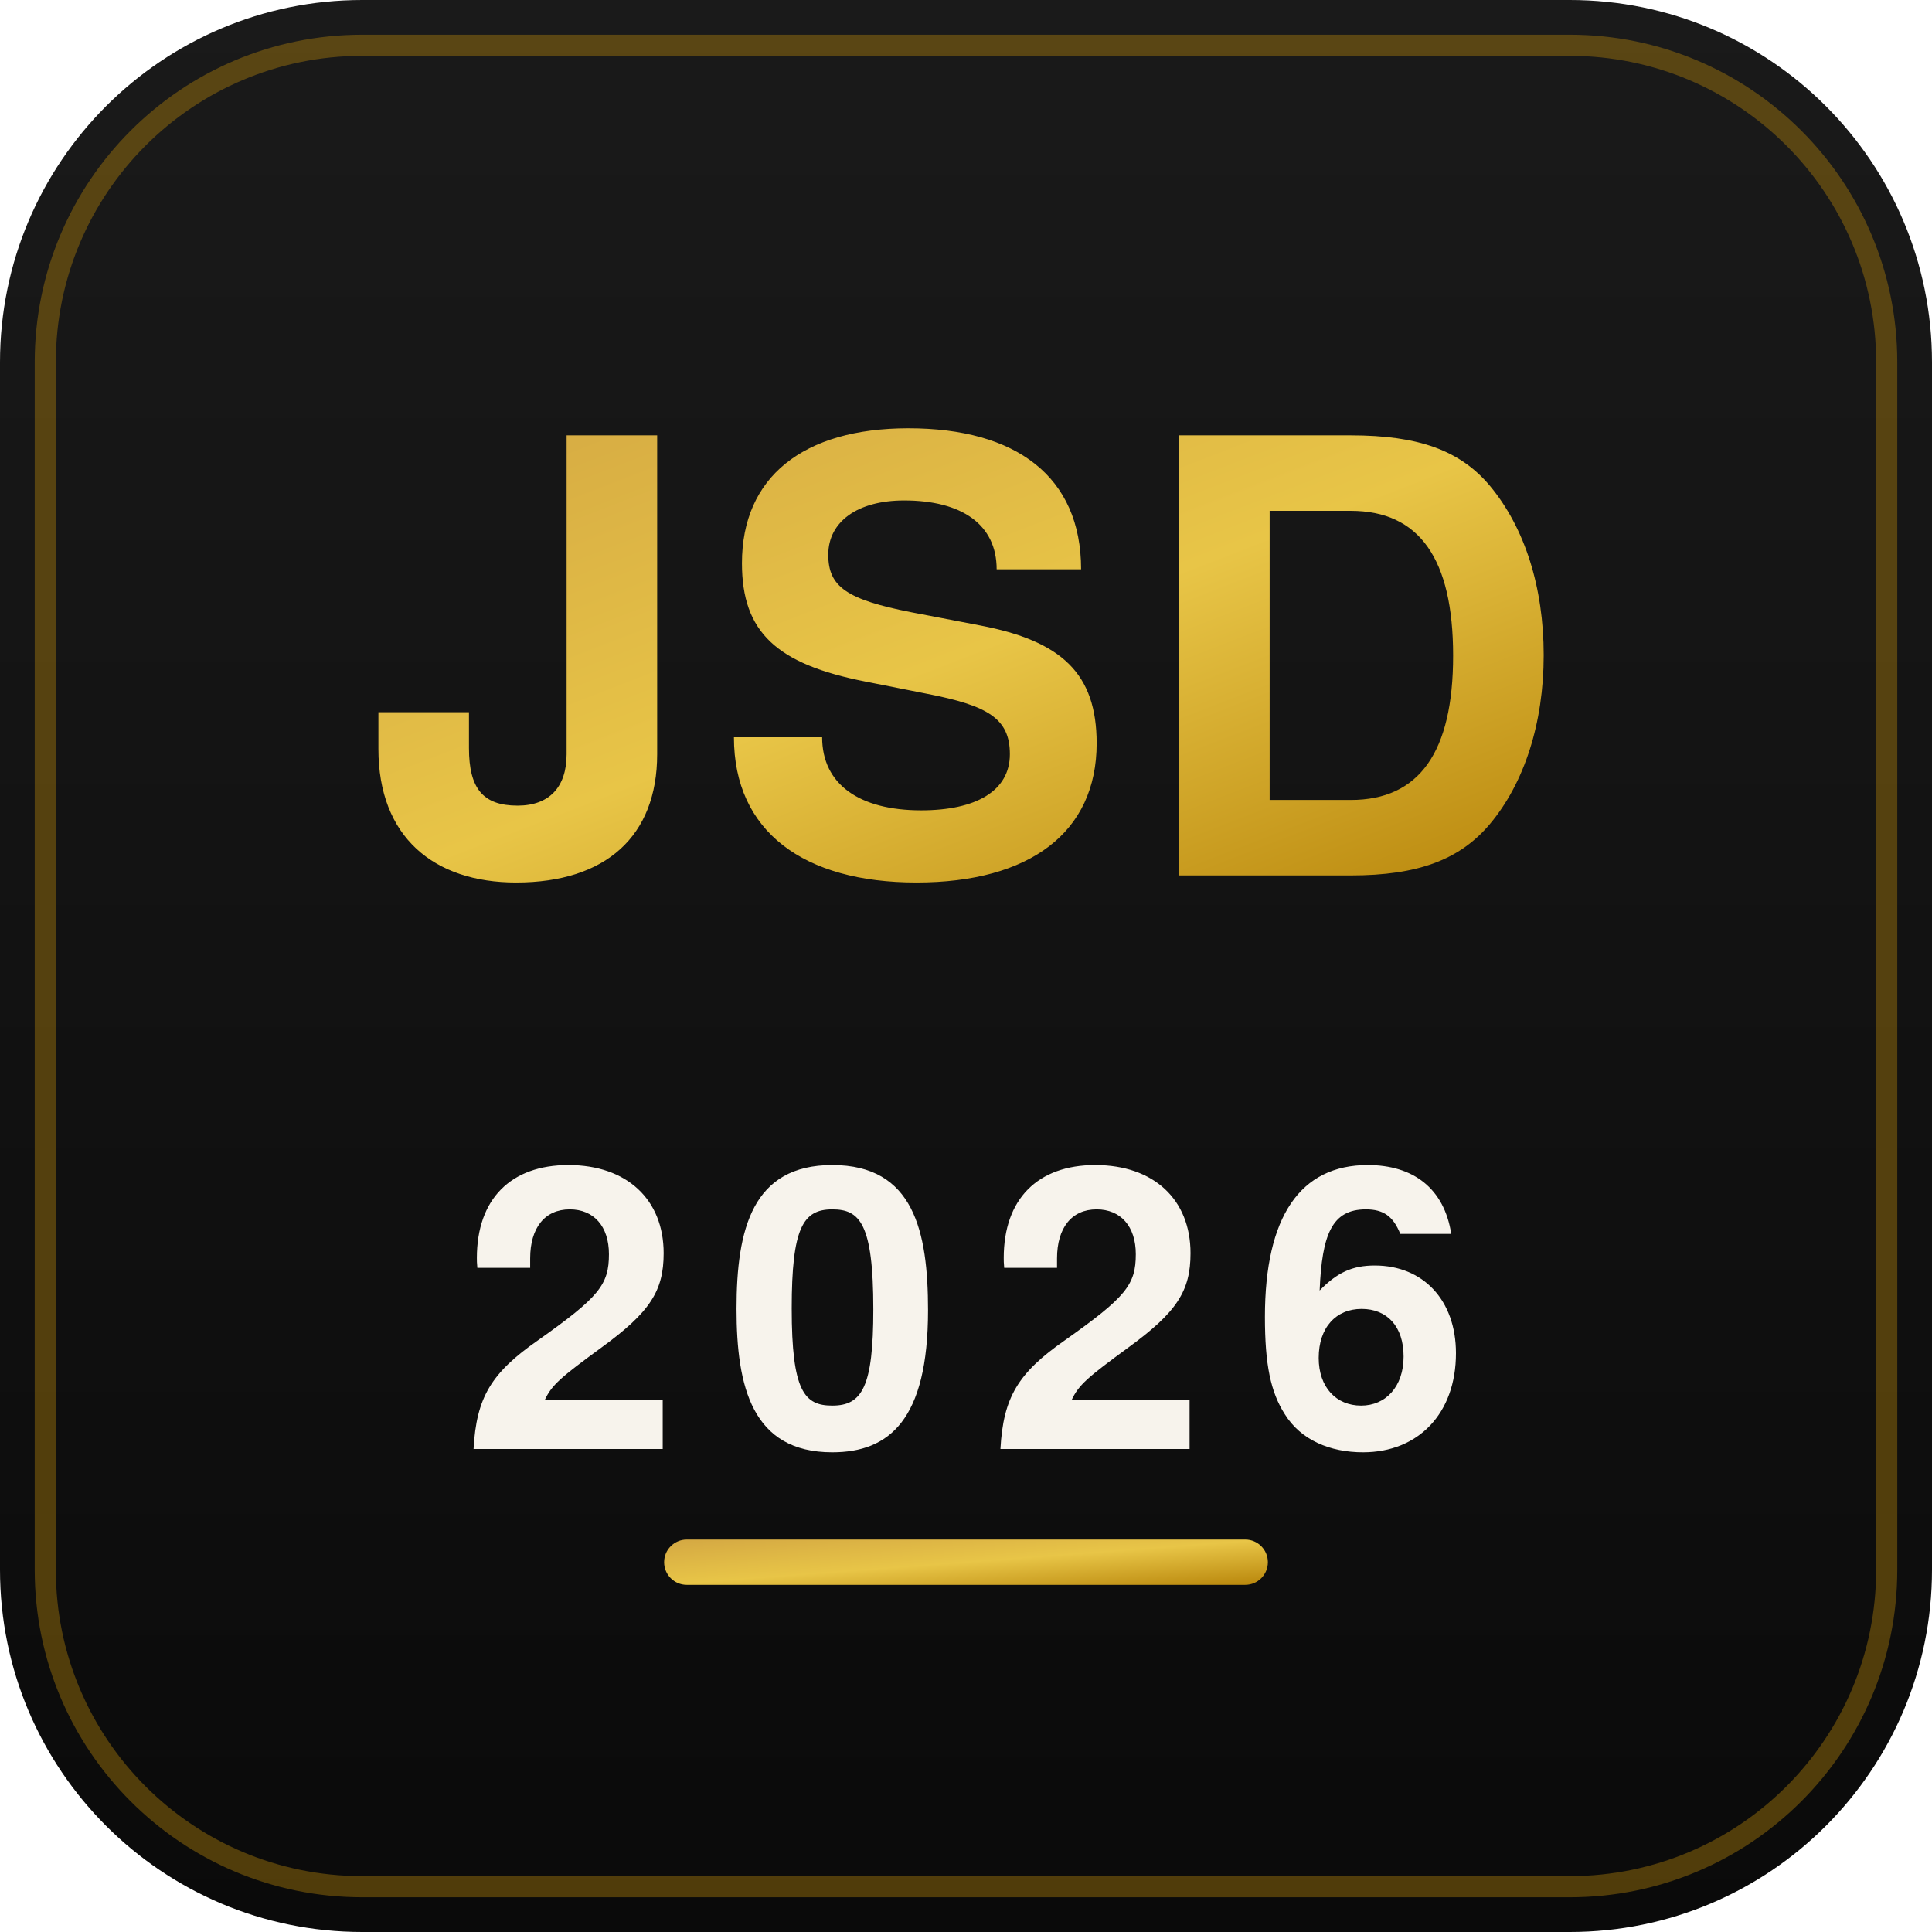
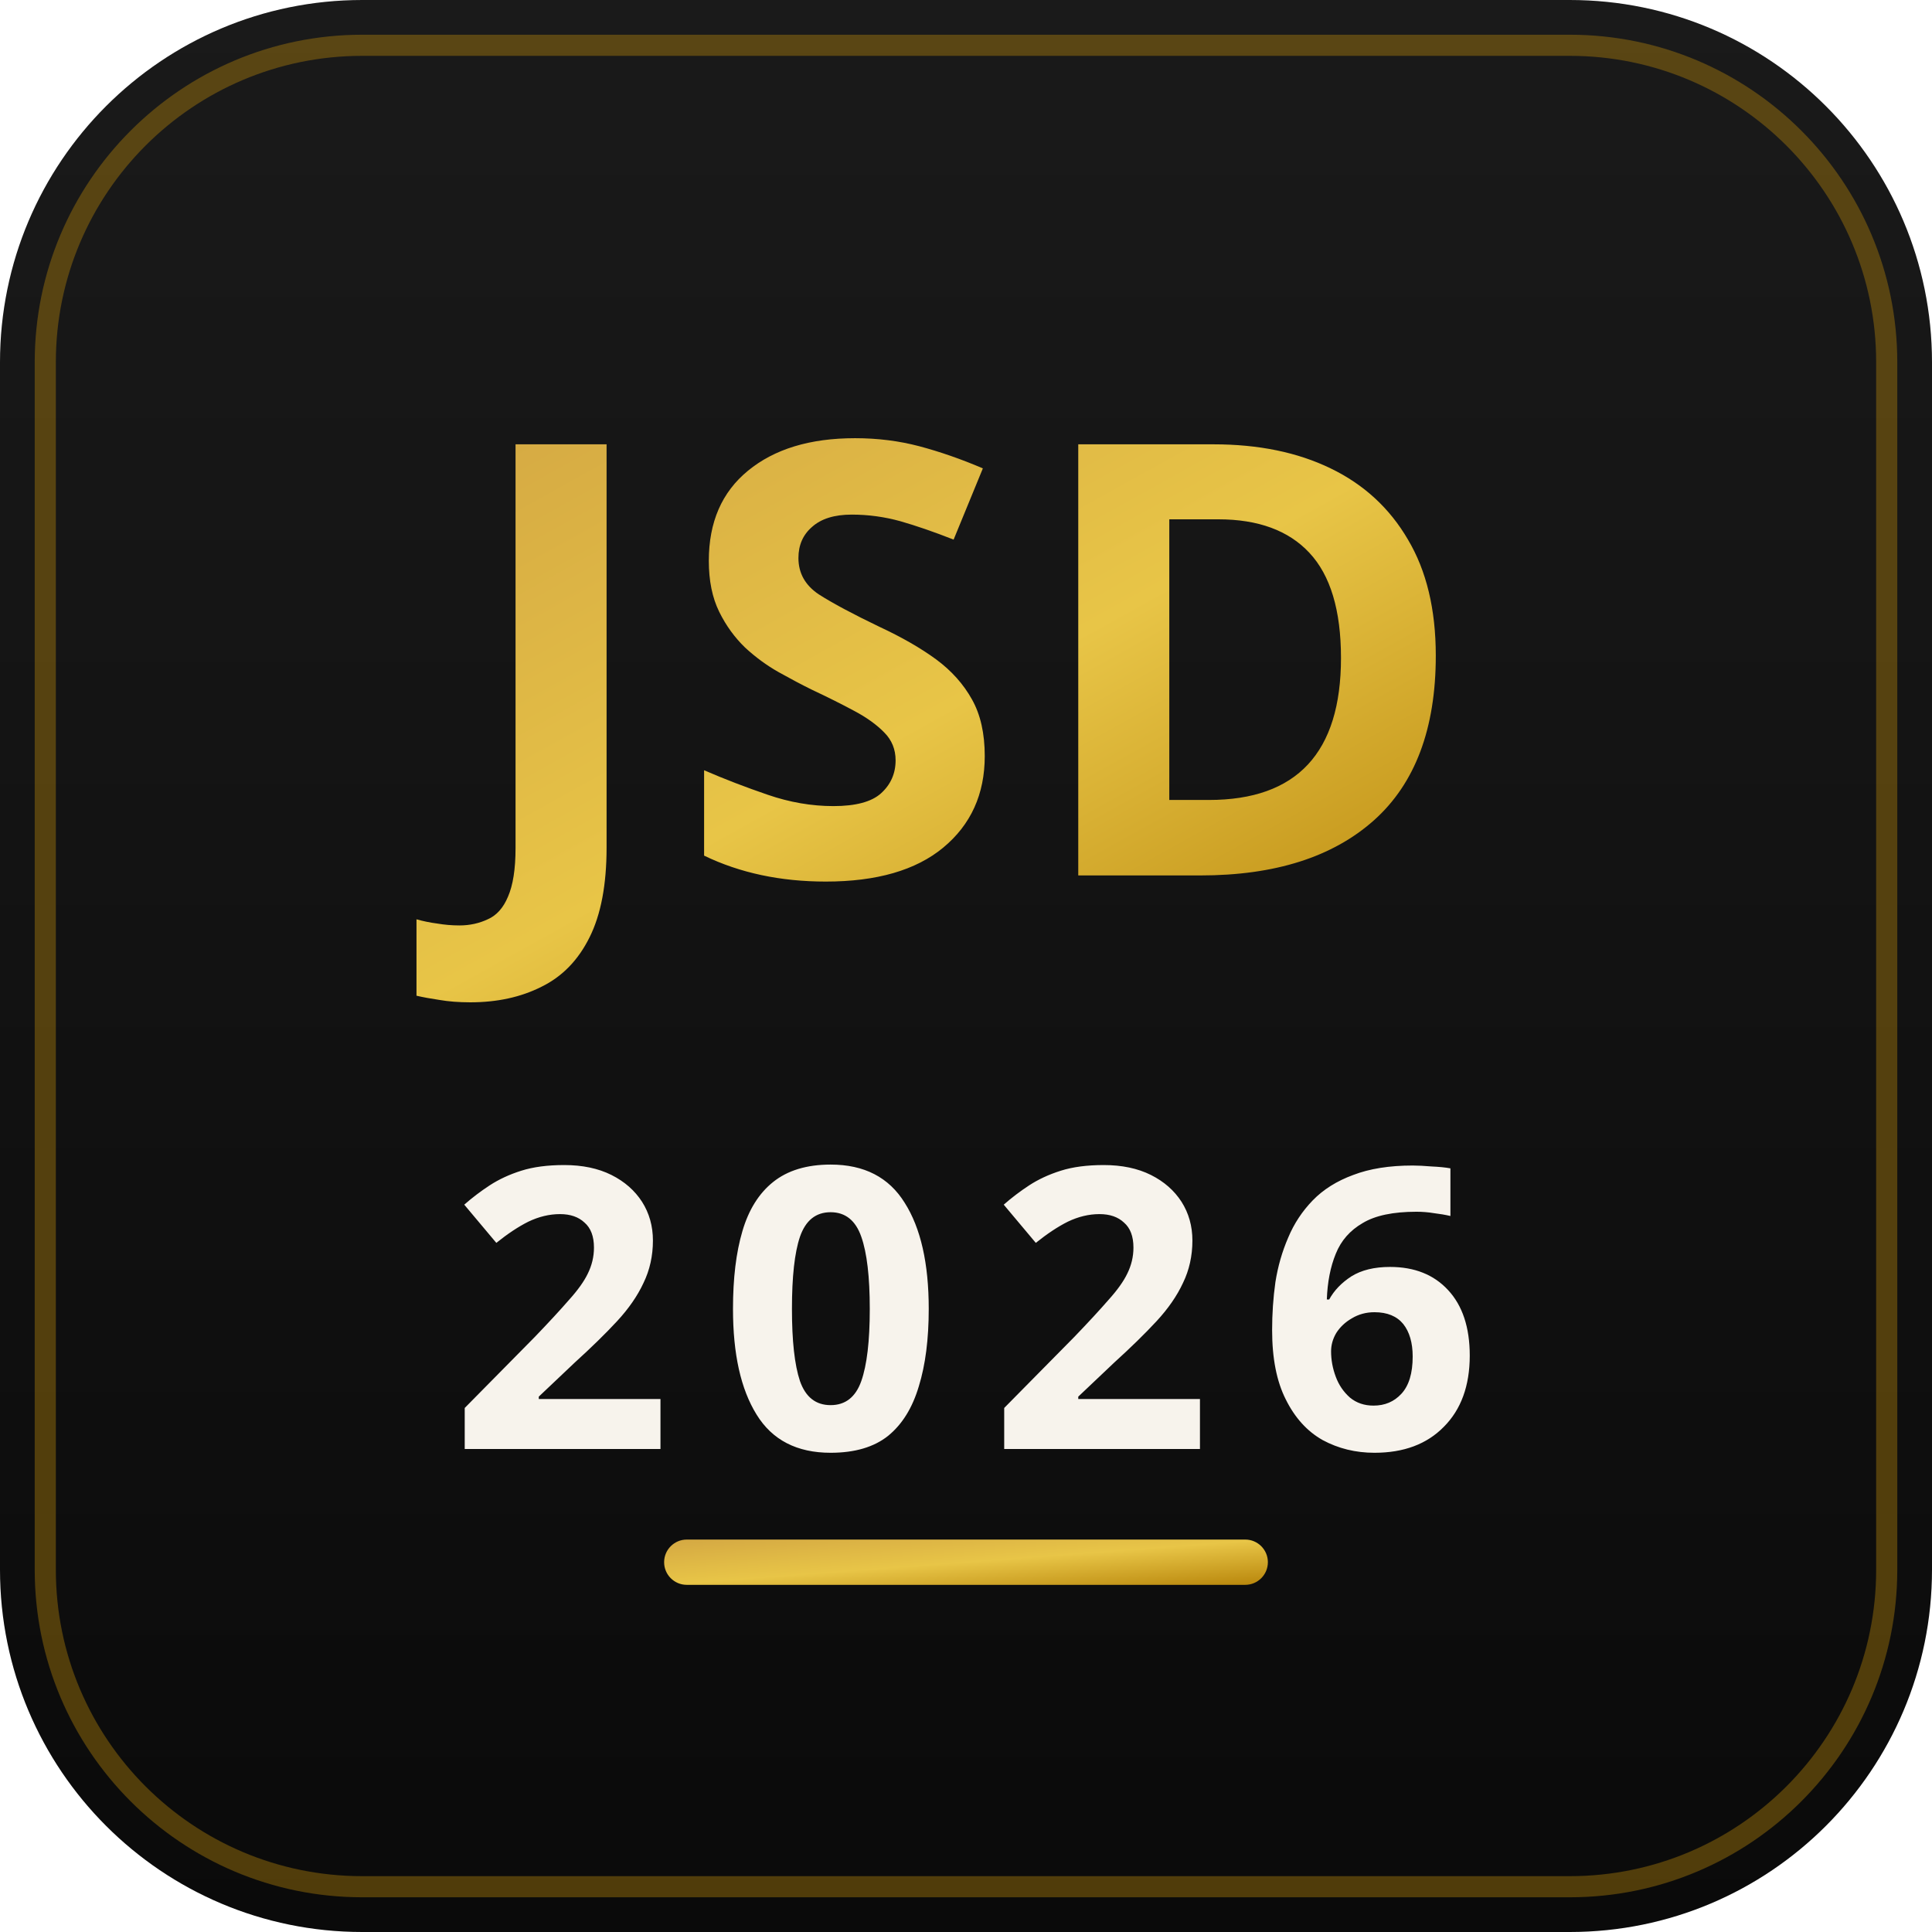
<svg xmlns="http://www.w3.org/2000/svg" viewBox="0 0 64 64">
  <defs>
    <linearGradient id="bg" x1="0" y1="0" x2="0" y2="1">
      <stop offset="0%" stop-color="#1a1a1a" />
      <stop offset="100%" stop-color="#0a0a0a" />
    </linearGradient>
    <linearGradient id="gold" x1="0" y1="0" x2="1" y2="1">
      <stop offset="0%" stop-color="#d4a843" />
      <stop offset="50%" stop-color="#e8c547" />
      <stop offset="100%" stop-color="#b8860b" />
    </linearGradient>
  </defs>
  <rect width="64" height="64" rx="12" ry="12" fill="url(#bg)" />
  <rect x="1.5" y="1.5" width="61" height="61" rx="10.5" ry="10.5" fill="none" stroke="#b8860b" stroke-width="0.7" opacity="0.4" />
-   <text x="32" y="29" font-family="Montserrat, 'Helvetica Neue', sans-serif" font-weight="900" font-size="20" text-anchor="middle" fill="url(#gold)" letter-spacing="0.5">JSD</text>
-   <text x="32" y="48" font-family="Montserrat, 'Helvetica Neue', sans-serif" font-weight="700" font-size="13" text-anchor="middle" fill="#f7f3ec" letter-spacing="1.5">2026</text>
+   <text x="32" y="29" font-family="Montserrat, sans-serif" font-weight="900" font-size="20" text-anchor="middle" fill="url(#gold)" letter-spacing="0.5">JSD</text>
+   <text x="32" y="48" font-family="Montserrat, sans-serif" font-weight="700" font-size="13" text-anchor="middle" fill="#f7f3ec" letter-spacing="1.5">2026</text>
  <rect x="22" y="51" width="20" height="1.5" rx="0.75" fill="url(#gold)" />
</svg>
